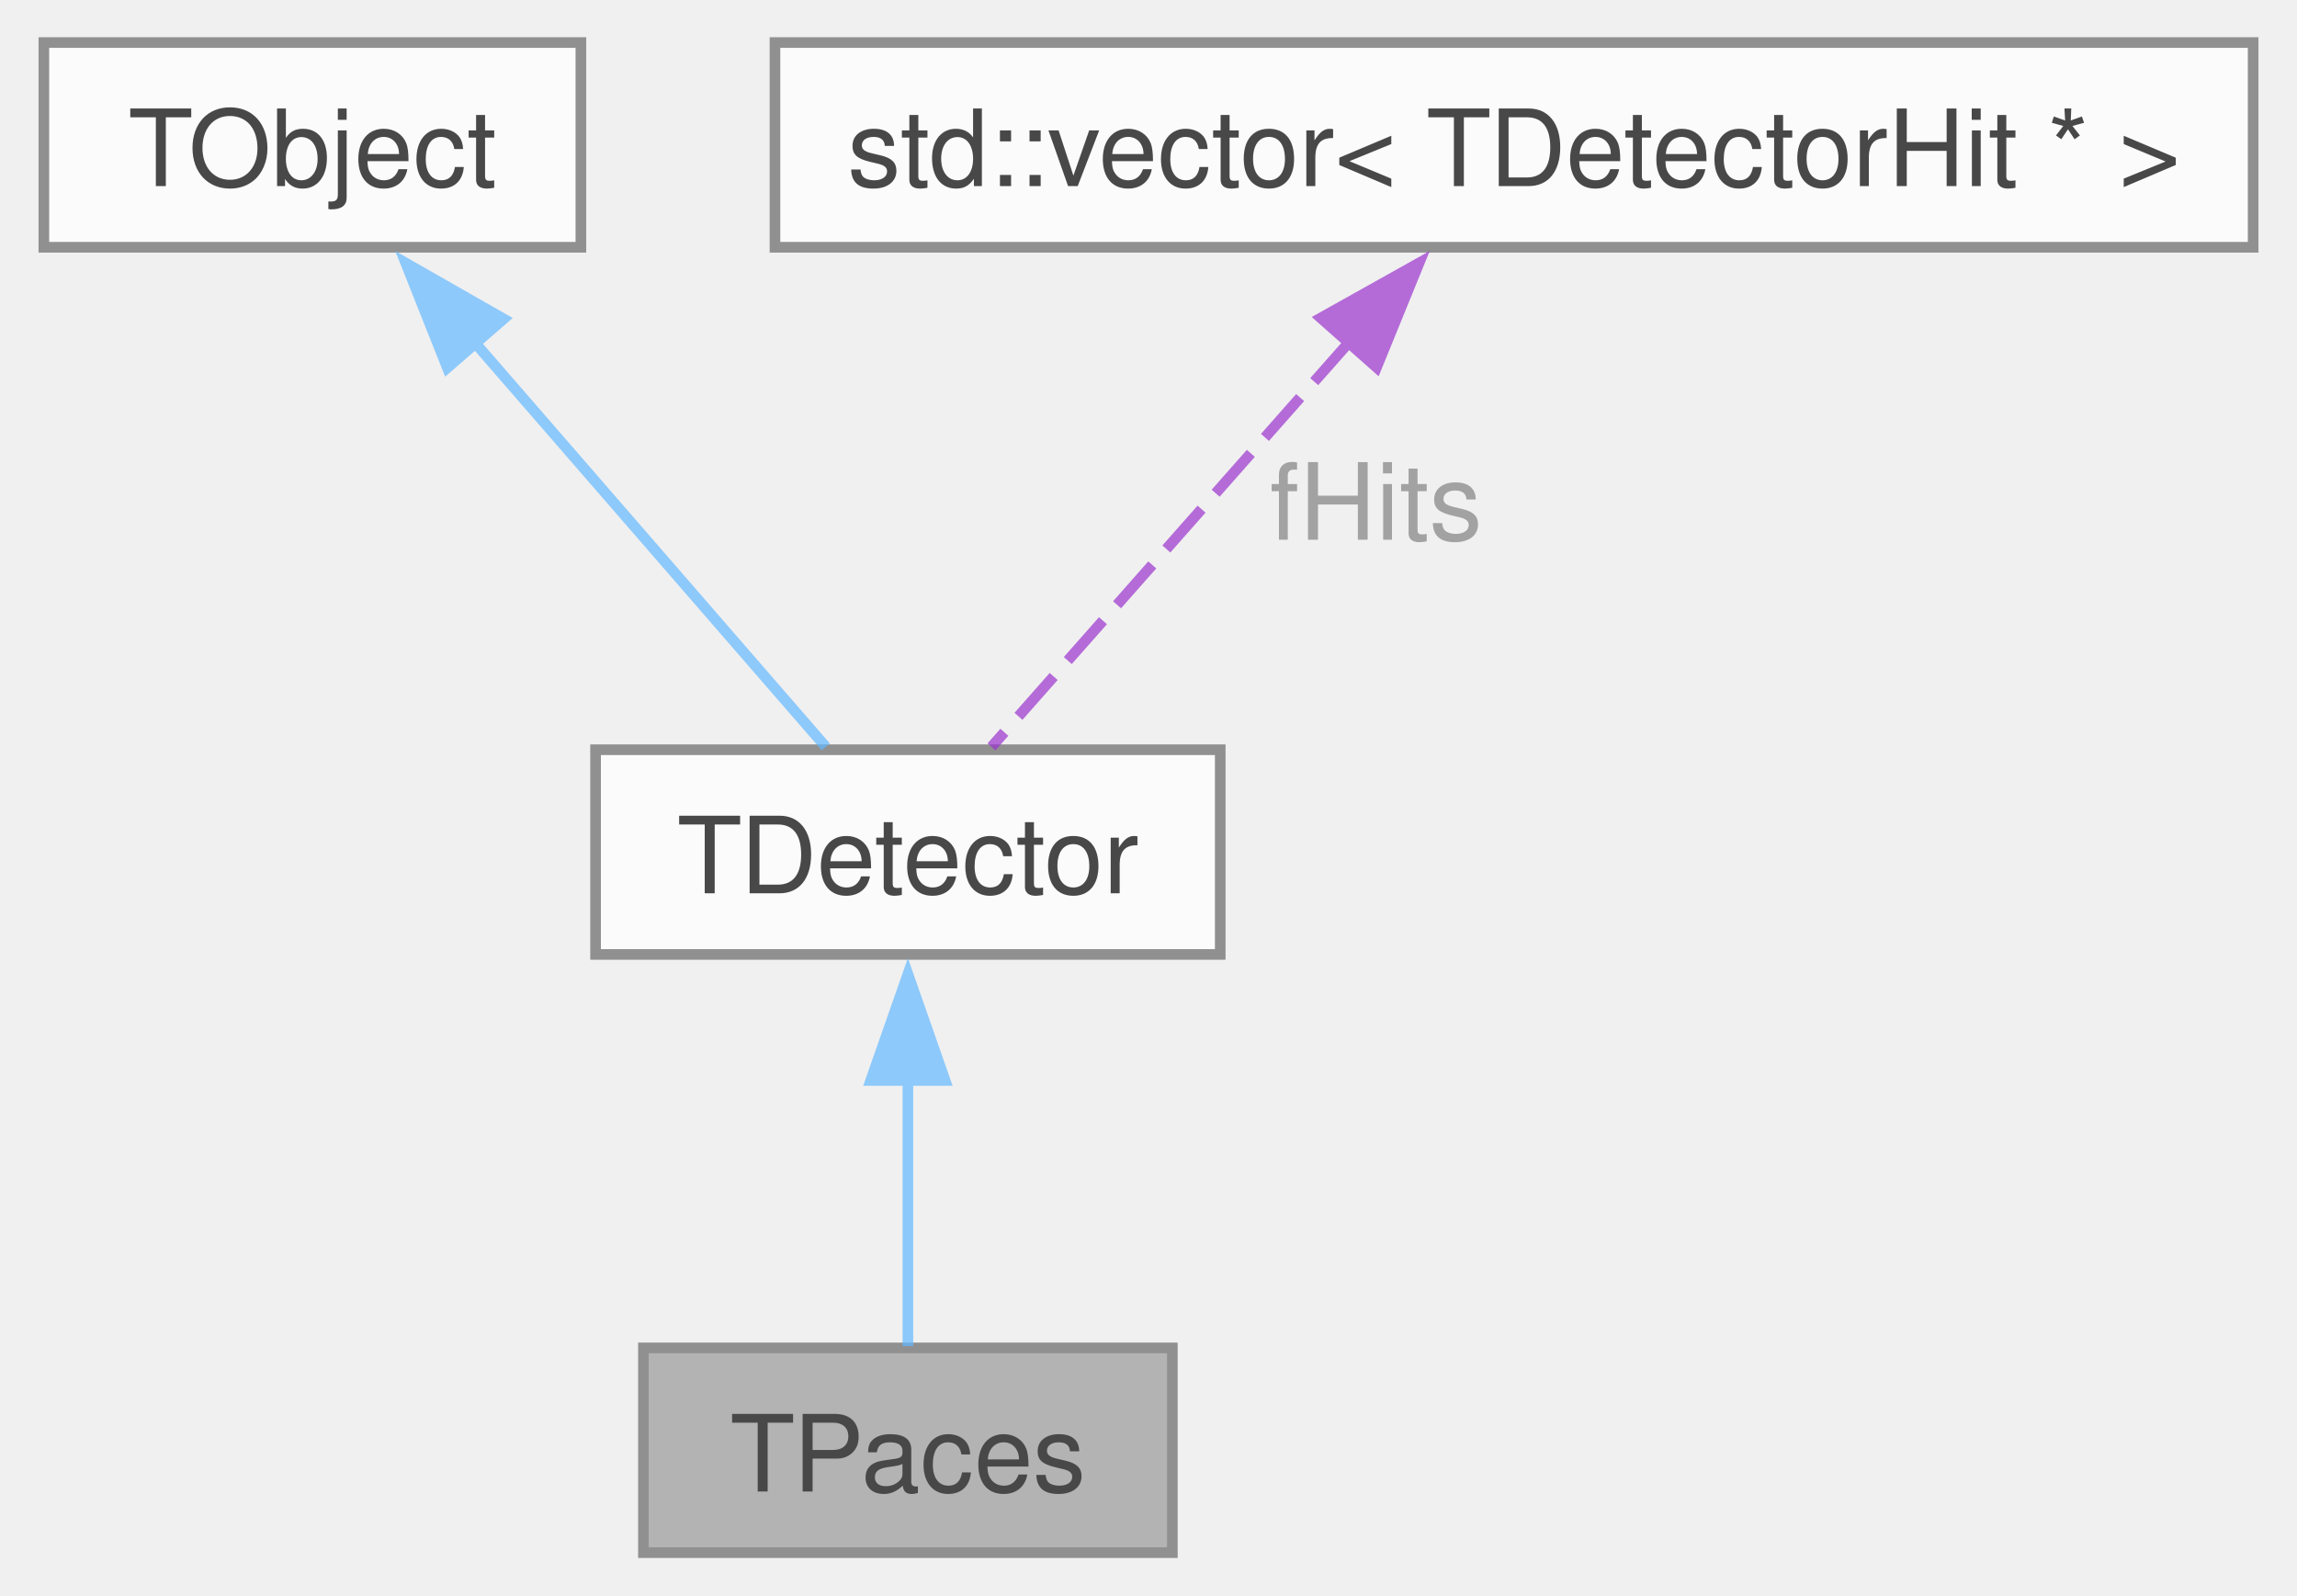
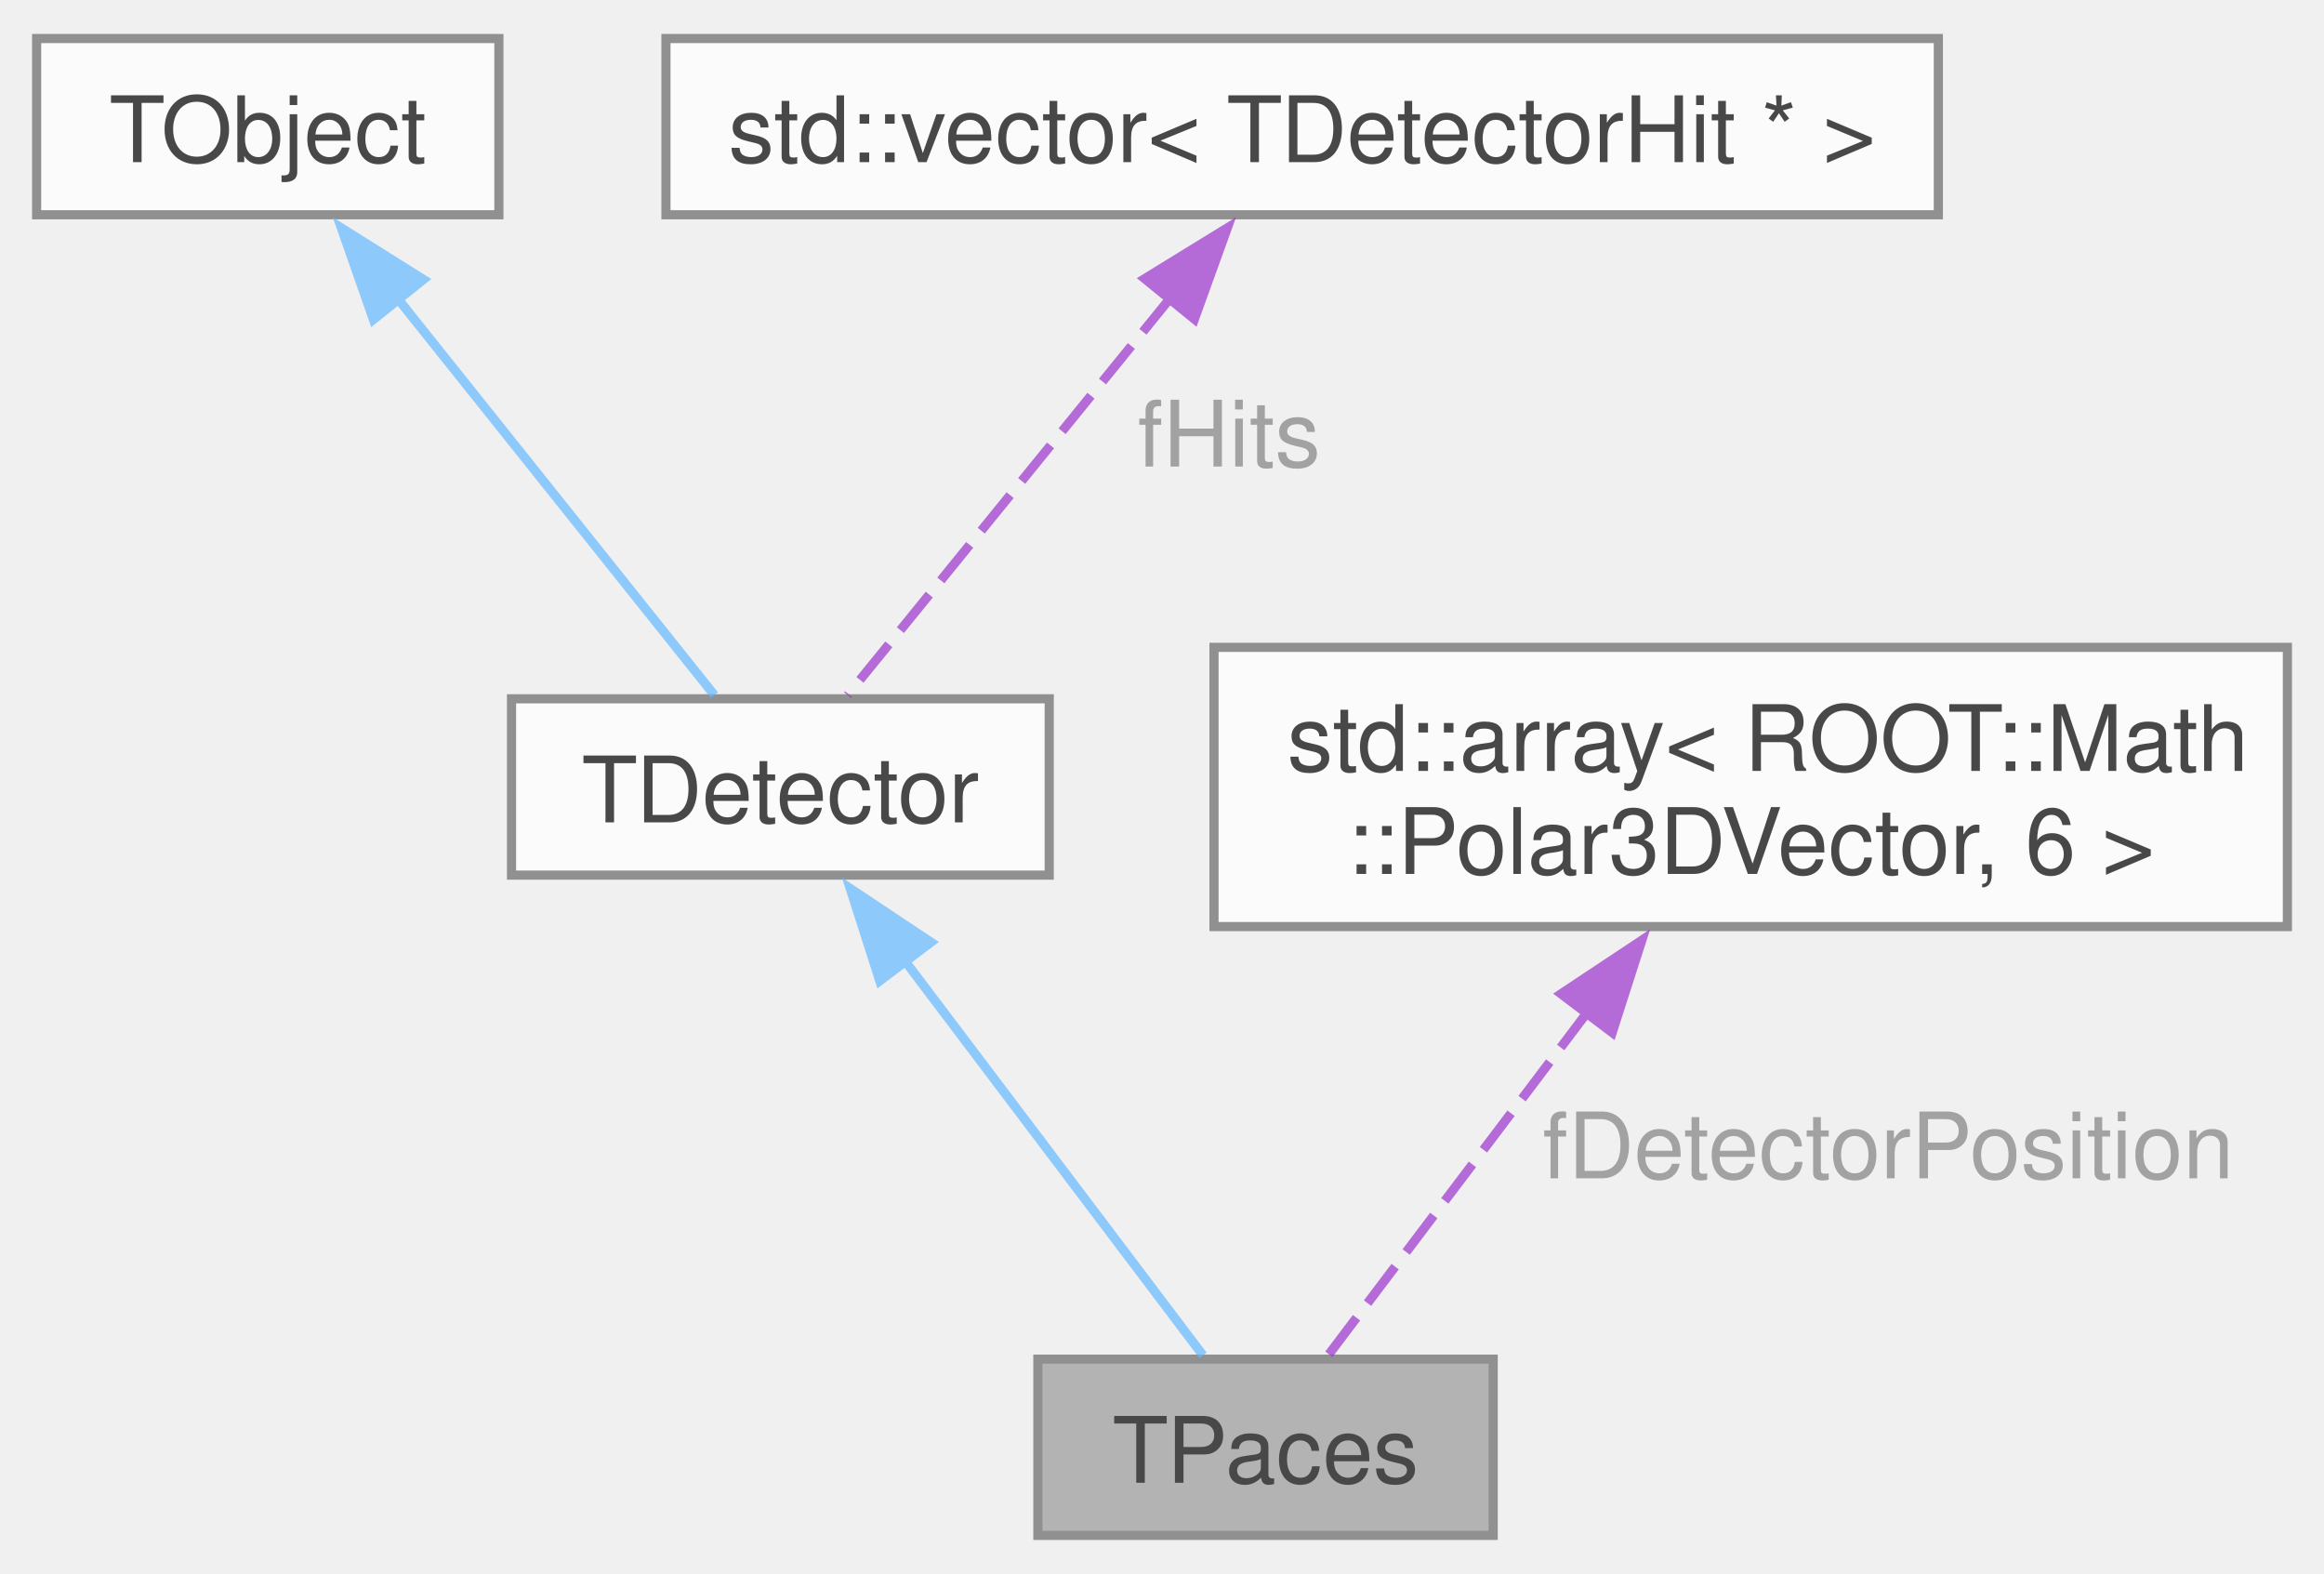
- <svg xmlns="http://www.w3.org/2000/svg" xmlns:xlink="http://www.w3.org/1999/xlink" width="216pt" height="150pt" viewBox="0.00 0.00 215.75 150.00">
+ <svg xmlns="http://www.w3.org/2000/svg" xmlns:xlink="http://www.w3.org/1999/xlink" width="254pt" height="172pt" viewBox="0.00 0.00 253.88 171.50">
  <svg id="main" version="1.1" xml:space="preserve">
    <style type="text/css">
.node, .edge {opacity: 0.7;}
.node.selected, .edge.selected {opacity: 1;}
.edge:hover path { stroke: red; }
.edge:hover polygon { stroke: red; fill: red; }
</style>
    <svg id="graph" class="graph">
-       <g id="graph0" class="graph" transform="scale(1 1) rotate(0) translate(4 146)">
+       <g id="graph0" class="graph" transform="scale(1 1) rotate(0) translate(4 167.5)">
        <g id="Node000001" class="node">
          <g id="a_Node000001">
            <a xlink:title=" ">
-               <polygon fill="#999999" stroke="#666666" points="106.12,-19.25 56.38,-19.25 56.38,0 106.12,0 106.12,-19.25" />
-               <text text-anchor="middle" x="81.25" y="-5.75" font-family="Helvetica,sans-Serif" font-size="10.00">TPaces</text>
+               <polygon fill="#999999" stroke="#666666" points="159.12,-19.25 109.38,-19.25 109.38,0 159.12,0 159.12,-19.25" />
+               <text text-anchor="middle" x="134.25" y="-5.75" font-family="Helvetica,sans-Serif" font-size="10.00">TPaces</text>
            </a>
          </g>
        </g>
        <g id="Node000002" class="node">
          <g id="a_Node000002">
            <a xlink:href="class_t_detector.html" target="_top" xlink:title=" ">
-               <polygon fill="white" stroke="#666666" points="110.62,-75.5 51.88,-75.5 51.88,-56.25 110.62,-56.25 110.62,-75.5" />
-               <text text-anchor="middle" x="81.25" y="-62" font-family="Helvetica,sans-Serif" font-size="10.00">TDetector</text>
+               <polygon fill="white" stroke="#666666" points="110.62,-91.38 51.88,-91.38 51.88,-72.12 110.62,-72.12 110.62,-91.38" />
+               <text text-anchor="middle" x="81.25" y="-77.88" font-family="Helvetica,sans-Serif" font-size="10.00">TDetector</text>
            </a>
          </g>
        </g>
        <g id="edge1_Node000001_Node000002" class="edge">
          <g id="a_edge1_Node000001_Node000002">
            <a xlink:title=" ">
-               <path fill="none" stroke="#63b8ff" d="M81.25,-44.69C81.25,-35.98 81.25,-26.24 81.25,-19.42" />
-               <polygon fill="#63b8ff" stroke="#63b8ff" points="77.75,-44.4 81.25,-54.4 84.75,-44.4 77.75,-44.4" />
+               <path fill="none" stroke="#63b8ff" d="M94.8,-62.83C105.23,-49.02 119.21,-30.52 127.42,-19.66" />
+               <polygon fill="#63b8ff" stroke="#63b8ff" points="92.11,-60.57 88.88,-70.66 97.7,-64.79 92.11,-60.57" />
            </a>
          </g>
        </g>
        <g id="Node000003" class="node">
          <g id="a_Node000003">
            <a xlink:title=" ">
-               <polygon fill="white" stroke="#666666" points="50.5,-142 0,-142 0,-122.75 50.5,-122.75 50.5,-142" />
-               <text text-anchor="middle" x="25.25" y="-128.5" font-family="Helvetica,sans-Serif" font-size="10.00">TObject</text>
+               <polygon fill="white" stroke="#666666" points="50.5,-163.5 0,-163.5 0,-144.25 50.5,-144.25 50.5,-163.5" />
+               <text text-anchor="middle" x="25.25" y="-150" font-family="Helvetica,sans-Serif" font-size="10.00">TObject</text>
            </a>
          </g>
        </g>
        <g id="edge2_Node000002_Node000003" class="edge">
          <g id="a_edge2_Node000002_Node000003">
            <a xlink:title=" ">
-               <path fill="none" stroke="#63b8ff" d="M40.46,-113.86C51.16,-101.53 65.03,-85.56 73.53,-75.77" />
-               <polygon fill="#63b8ff" stroke="#63b8ff" points="37.94,-111.42 34.03,-121.26 43.23,-116.01 37.94,-111.42" />
+               <path fill="none" stroke="#63b8ff" d="M39.24,-135.35C50.3,-121.51 65.28,-102.75 74.04,-91.78" />
+               <polygon fill="#63b8ff" stroke="#63b8ff" points="36.79,-132.81 33.29,-142.81 42.26,-137.18 36.79,-132.81" />
            </a>
          </g>
        </g>
        <g id="Node000004" class="node">
          <g id="a_Node000004">
            <a xlink:title=" ">
-               <polygon fill="white" stroke="#666666" points="207.75,-142 68.75,-142 68.75,-122.75 207.75,-122.75 207.75,-142" />
-               <text text-anchor="middle" x="138.25" y="-128.5" font-family="Helvetica,sans-Serif" font-size="10.00">std::vector&lt; TDetectorHit * &gt;</text>
+               <polygon fill="white" stroke="#666666" points="207.75,-163.5 68.75,-163.5 68.75,-144.25 207.75,-144.25 207.75,-163.5" />
+               <text text-anchor="middle" x="138.25" y="-150" font-family="Helvetica,sans-Serif" font-size="10.00">std::vector&lt; TDetectorHit * &gt;</text>
            </a>
          </g>
        </g>
        <g id="edge3_Node000002_Node000004" class="edge">
          <g id="a_edge3_Node000002_Node000004">
            <a xlink:title=" ">
-               <path fill="none" stroke="#9a32cd" stroke-dasharray="5,2" d="M122.77,-113.86C111.88,-101.53 97.76,-85.56 89.11,-75.77" />
-               <polygon fill="#9a32cd" stroke="#9a32cd" points="120.08,-116.1 129.32,-121.27 125.32,-111.46 120.08,-116.1" />
+               <path fill="none" stroke="#9a32cd" stroke-dasharray="5,2" d="M124.01,-135.35C112.75,-121.51 97.51,-102.75 88.59,-91.78" />
+               <polygon fill="#9a32cd" stroke="#9a32cd" points="121.05,-137.27 130.08,-142.82 126.48,-132.85 121.05,-137.27" />
            </a>
          </g>
-           <text text-anchor="middle" x="123.88" y="-95.25" font-family="Helvetica,sans-Serif" font-size="10.00" fill="grey"> fHits</text>
+           <text text-anchor="middle" x="128.88" y="-116.75" font-family="Helvetica,sans-Serif" font-size="10.00" fill="grey"> fHits</text>
+         </g>
+         <g id="Node000005" class="node">
+           <g id="a_Node000005">
+             <a xlink:title=" ">
+               <polygon fill="white" stroke="#666666" points="245.88,-97 128.62,-97 128.62,-66.5 245.88,-66.5 245.88,-97" />
+               <text text-anchor="start" x="136.62" y="-83.5" font-family="Helvetica,sans-Serif" font-size="10.00">std::array&lt; ROOT::Math</text>
+               <text text-anchor="middle" x="187.25" y="-72.25" font-family="Helvetica,sans-Serif" font-size="10.00">::Polar3DVector, 6 &gt;</text>
+             </a>
+           </g>
+         </g>
+         <g id="edge4_Node000001_Node000005" class="edge">
+           <g id="a_edge4_Node000001_Node000005">
+             <a xlink:title=" ">
+               <path fill="none" stroke="#9a32cd" stroke-dasharray="5,2" d="M169.51,-57.28C159.67,-44.26 148.01,-28.82 140.87,-19.38" />
+               <polygon fill="#9a32cd" stroke="#9a32cd" points="166.53,-59.15 175.36,-65.01 172.12,-54.92 166.53,-59.15" />
+             </a>
+           </g>
+           <text text-anchor="middle" x="200.88" y="-39" font-family="Helvetica,sans-Serif" font-size="10.00" fill="grey"> fDetectorPosition</text>
        </g>
      </g>
    </svg>
  </svg>
  <style type="text/css">

[data-mouse-over-selected='false'] { opacity: 0.7; }
[data-mouse-over-selected='true']  { opacity: 1.0; }

</style>
</svg>
